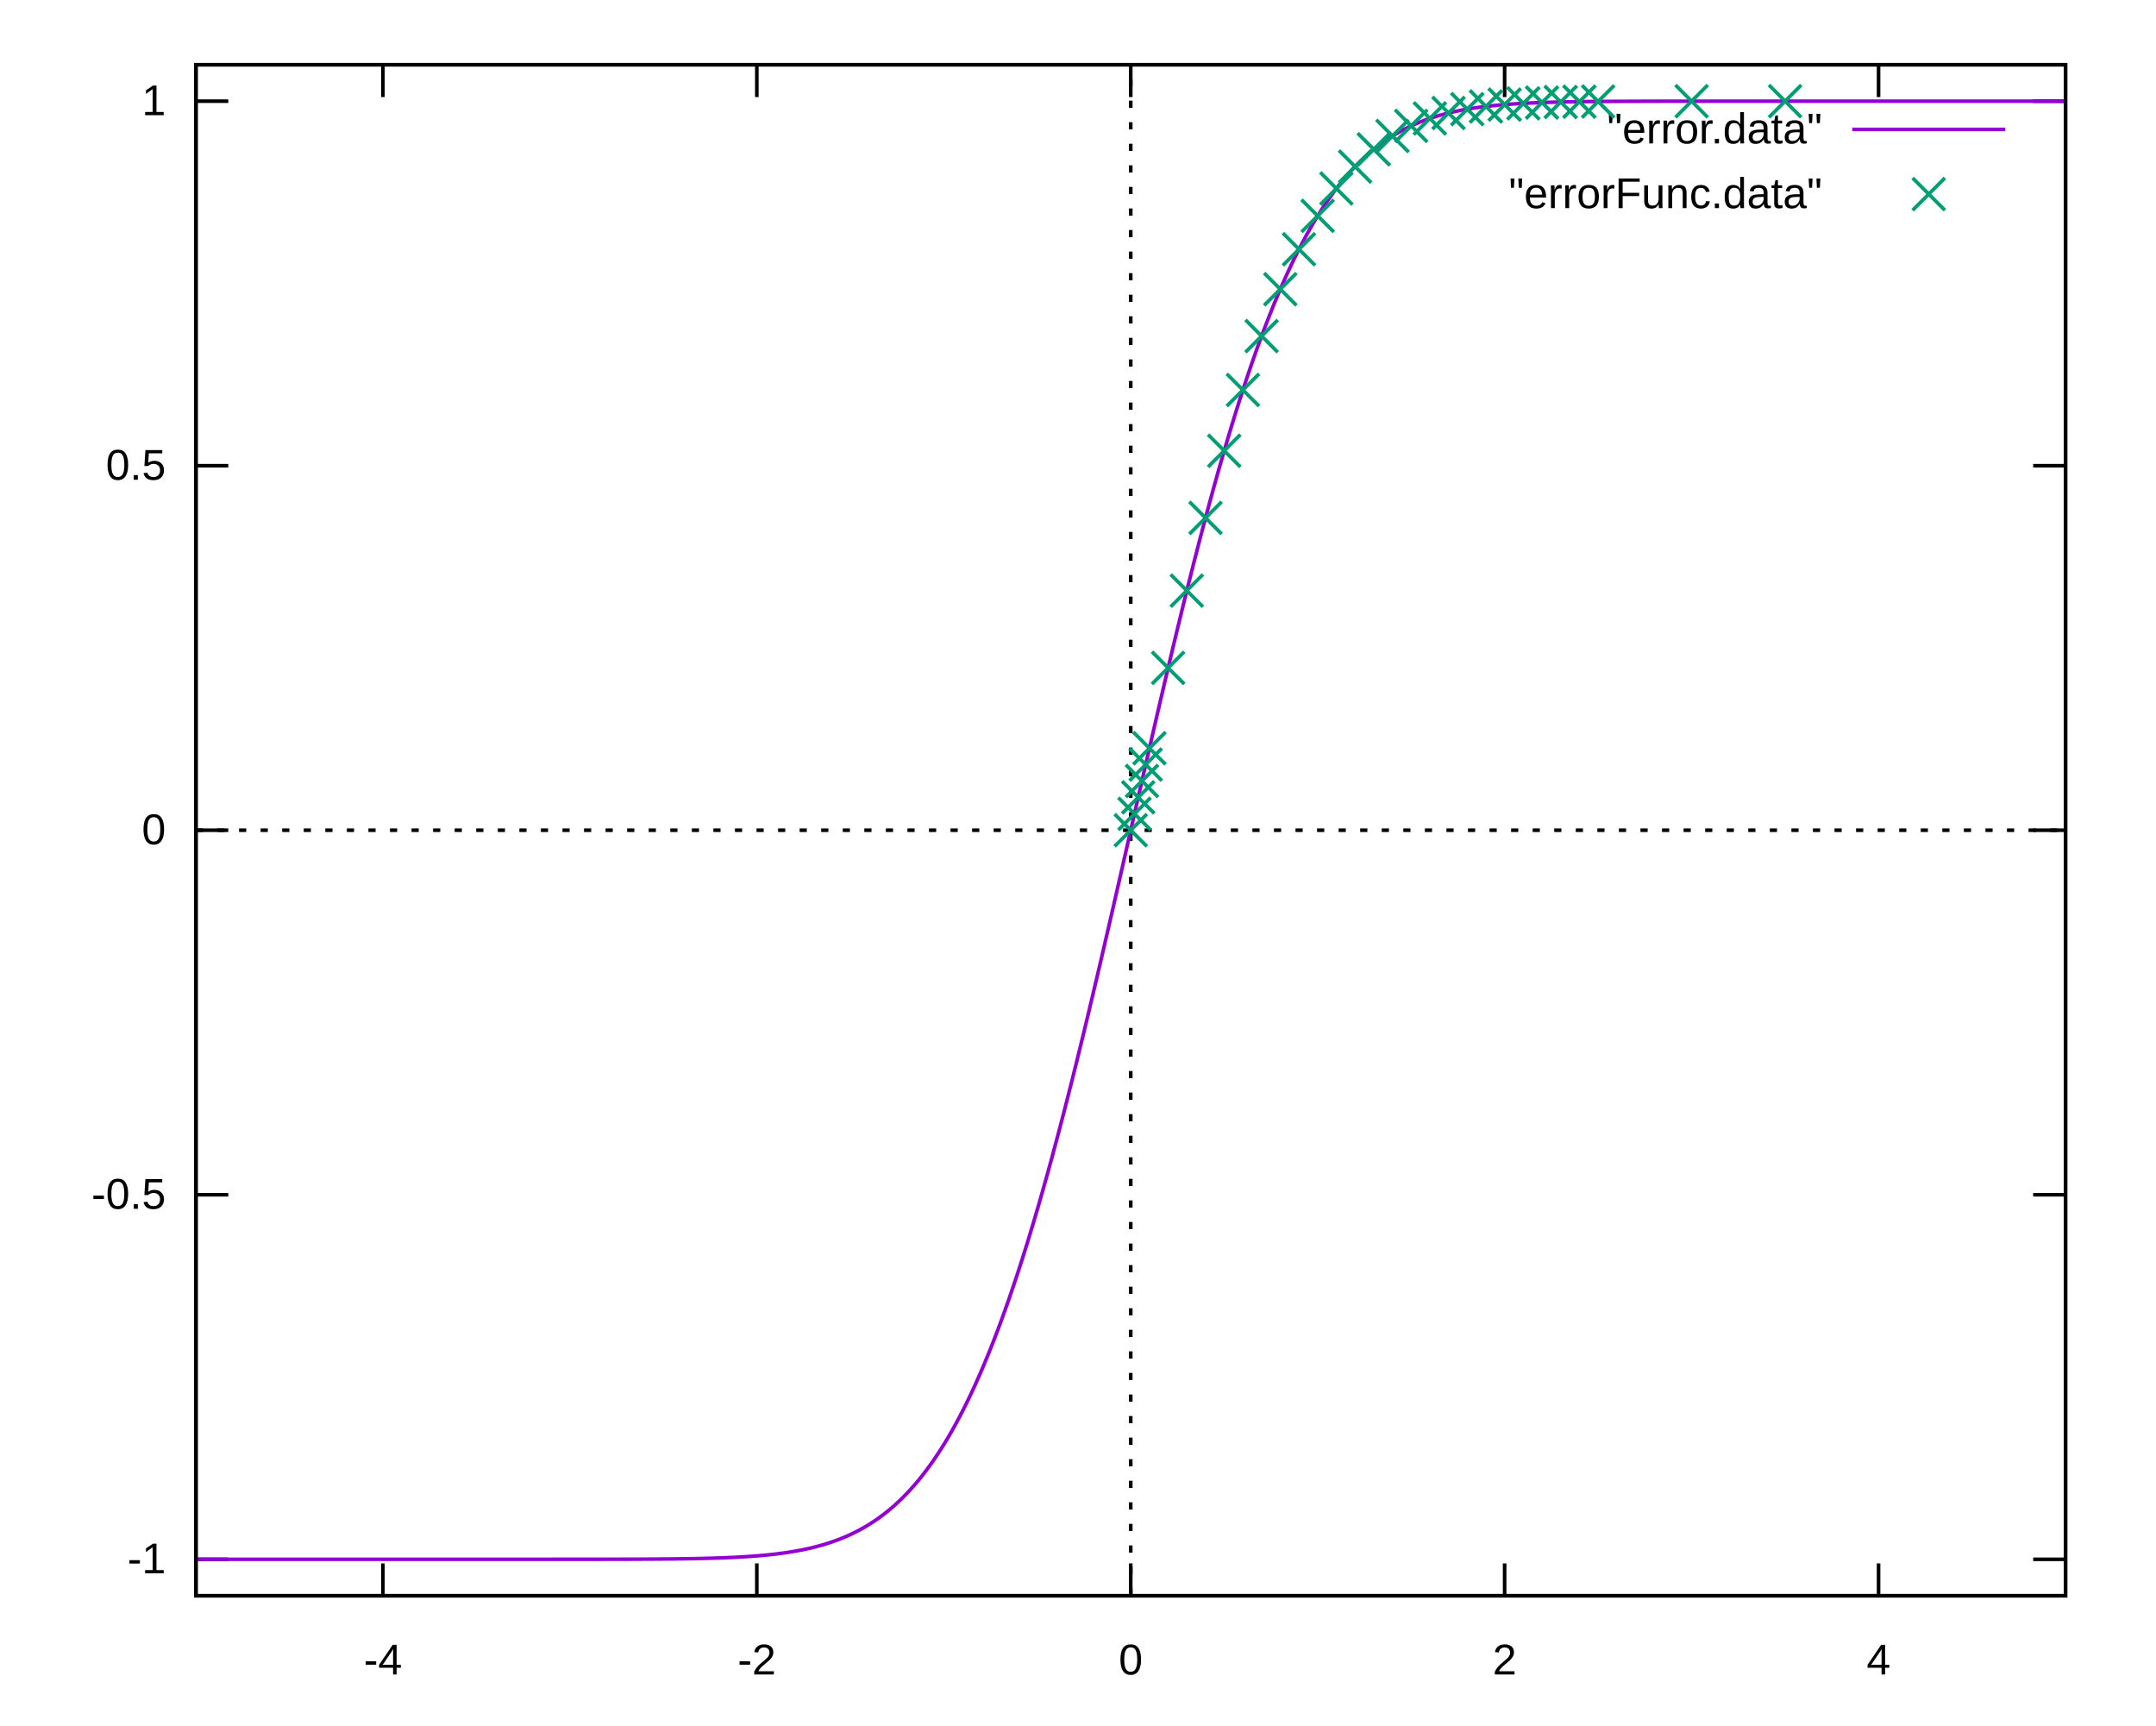
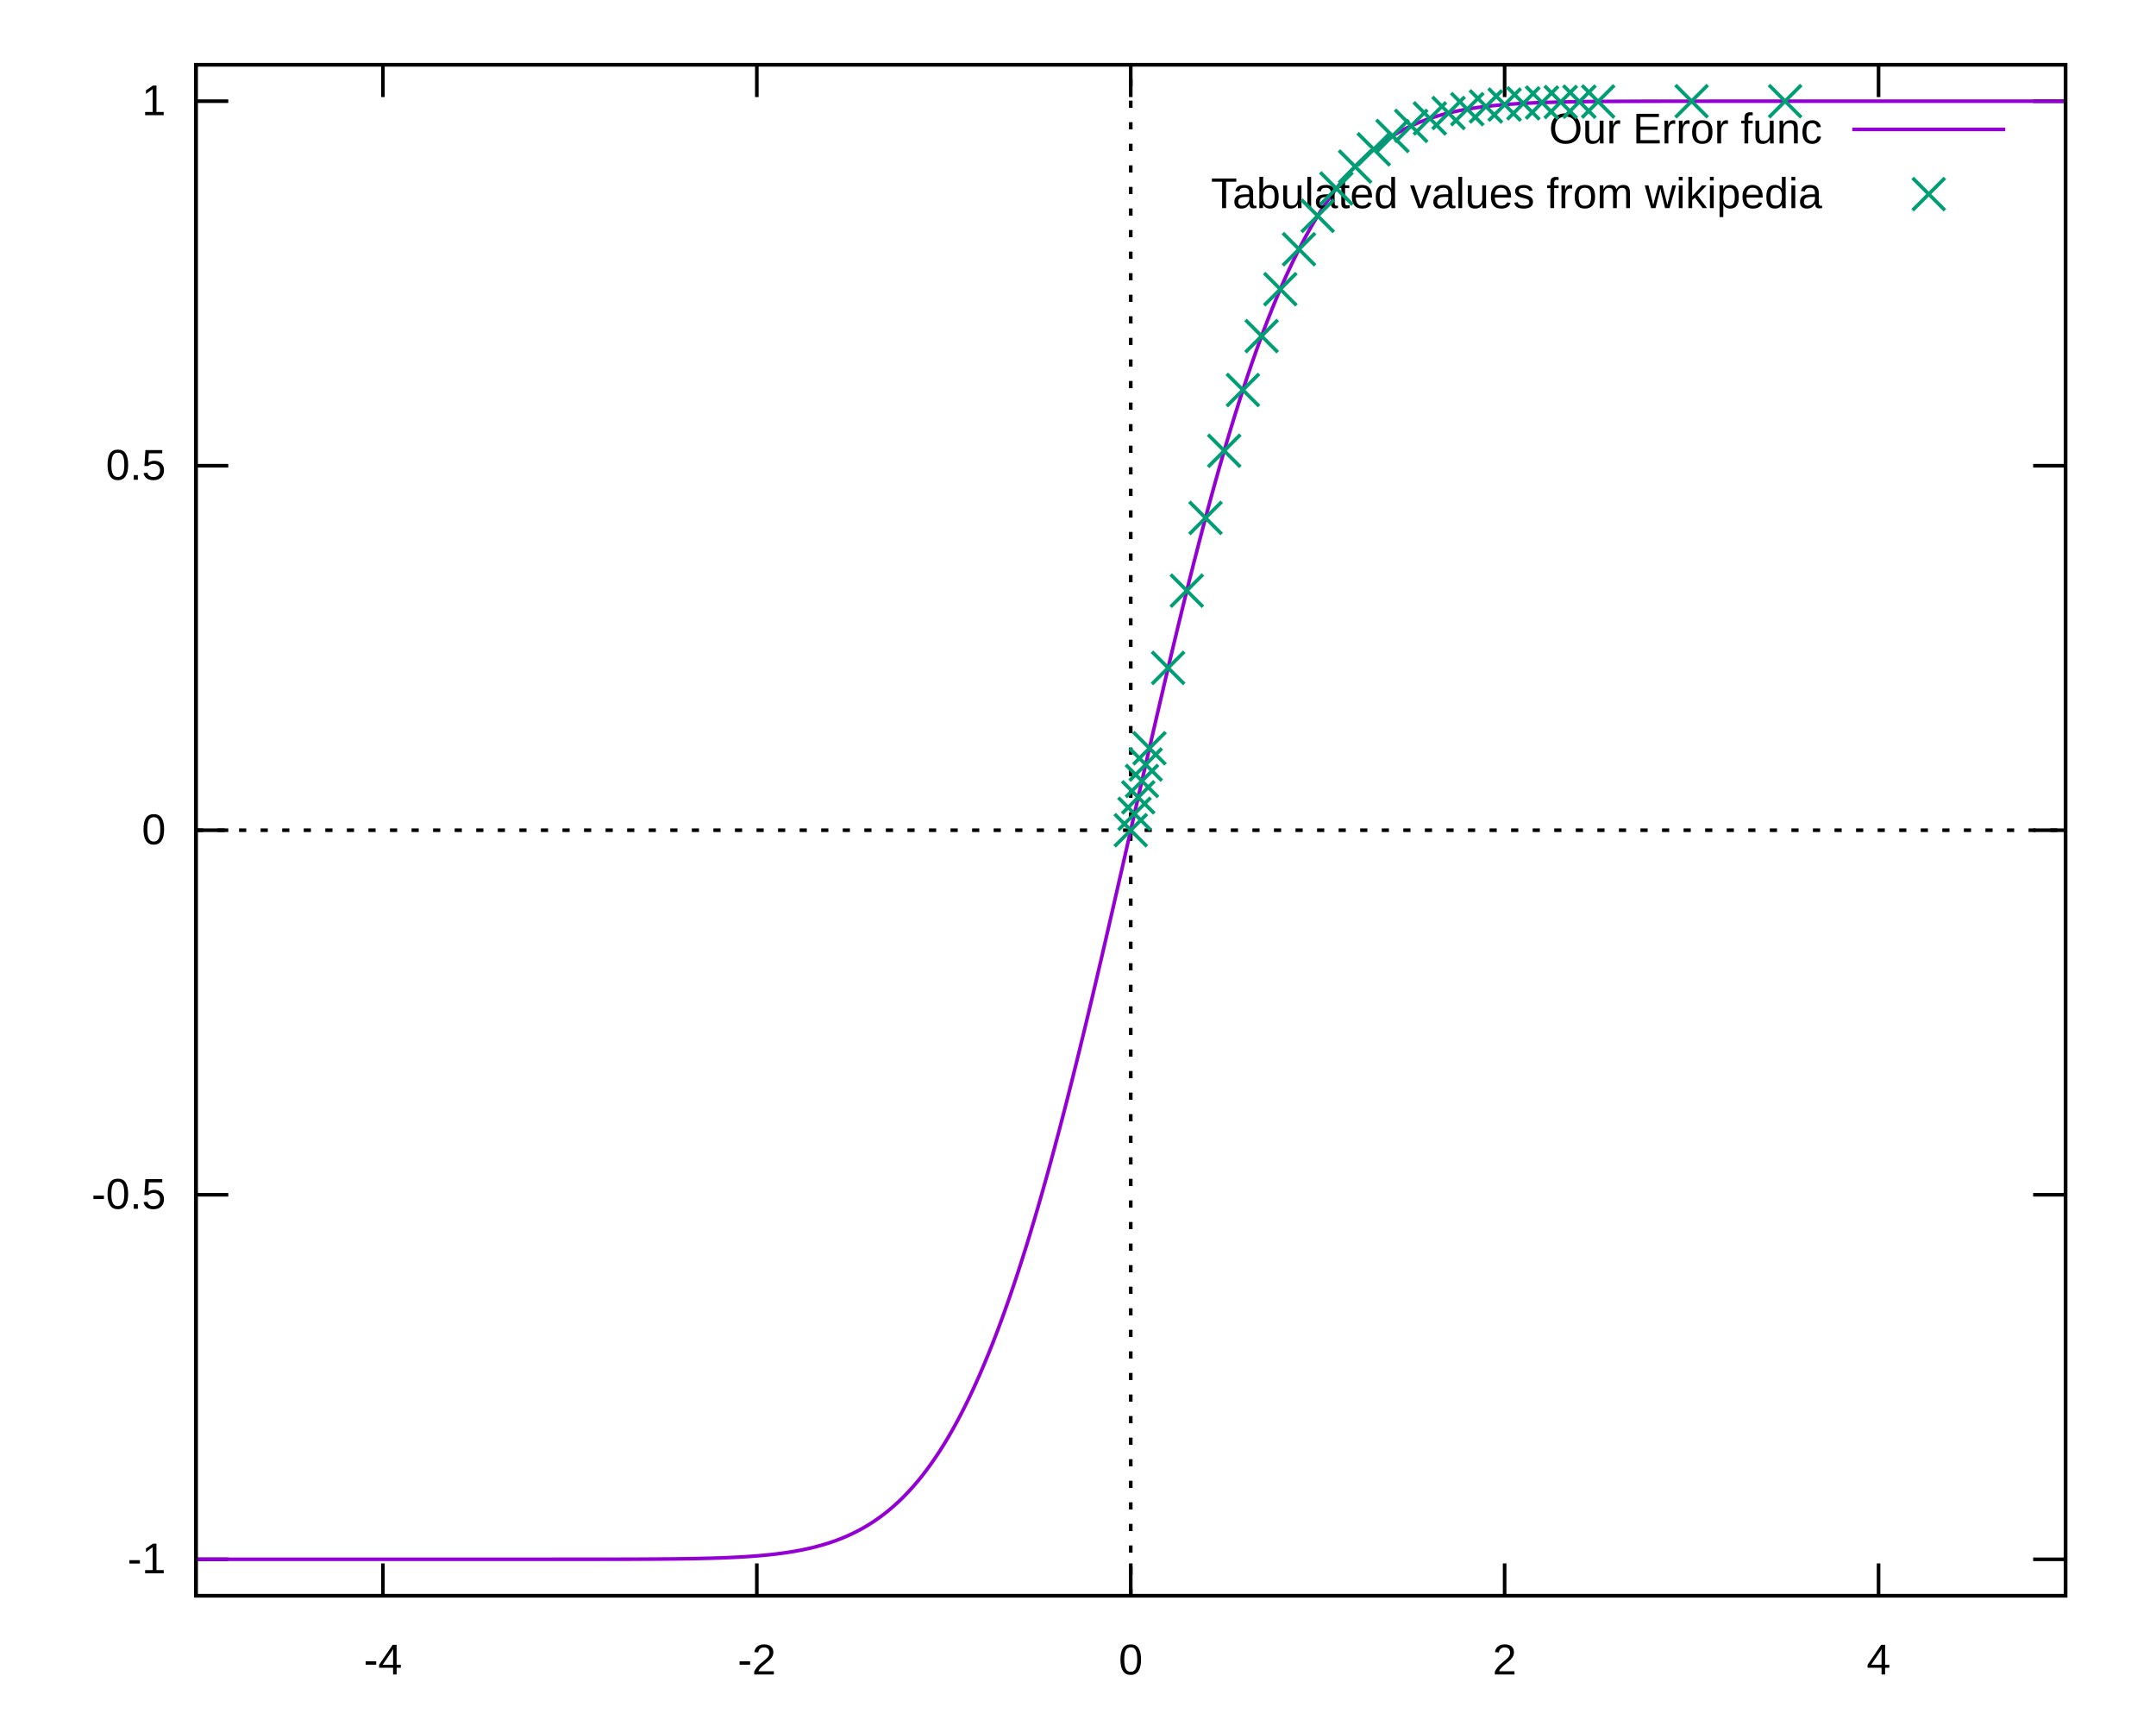
<svg xmlns="http://www.w3.org/2000/svg" xmlns:xlink="http://www.w3.org/1999/xlink" width="600" height="480" viewBox="0 0 600 480">
  <g id="gnuplot_canvas">
    <rect x="0" y="0" width="600" height="480" fill="none" />
    <defs>
      <circle id="gpDot" r="0.5" stroke-width="0.5" stroke="currentColor" />
      <path id="gpPt0" stroke-width="0.222" stroke="currentColor" d="M-1,0 h2 M0,-1 v2" />
      <path id="gpPt1" stroke-width="0.222" stroke="currentColor" d="M-1,-1 L1,1 M1,-1 L-1,1" />
      <path id="gpPt2" stroke-width="0.222" stroke="currentColor" d="M-1,0 L1,0 M0,-1 L0,1 M-1,-1 L1,1 M-1,1 L1,-1" />
      <rect id="gpPt3" stroke-width="0.222" stroke="currentColor" x="-1" y="-1" width="2" height="2" />
      <rect id="gpPt4" stroke-width="0.222" stroke="currentColor" fill="currentColor" x="-1" y="-1" width="2" height="2" />
      <circle id="gpPt5" stroke-width="0.222" stroke="currentColor" cx="0" cy="0" r="1" />
      <use xlink:href="#gpPt5" id="gpPt6" fill="currentColor" stroke="none" />
      <path id="gpPt7" stroke-width="0.222" stroke="currentColor" d="M0,-1.33 L-1.33,0.67 L1.33,0.67 z" />
      <use xlink:href="#gpPt7" id="gpPt8" fill="currentColor" stroke="none" />
      <use xlink:href="#gpPt7" id="gpPt9" stroke="currentColor" transform="rotate(180)" />
      <use xlink:href="#gpPt9" id="gpPt10" fill="currentColor" stroke="none" />
      <use xlink:href="#gpPt3" id="gpPt11" stroke="currentColor" transform="rotate(45)" />
      <use xlink:href="#gpPt11" id="gpPt12" fill="currentColor" stroke="none" />
      <path id="gpPt13" stroke-width="0.222" stroke="currentColor" d="M0,1.330 L1.265,0.411 L0.782,-1.067 L-0.782,-1.076 L-1.265,0.411 z" />
      <use xlink:href="#gpPt13" id="gpPt14" fill="currentColor" stroke="none" />
      <filter id="textbox" filterUnits="objectBoundingBox" x="0" y="0" height="1" width="1">
        <feFlood flood-color="white" flood-opacity="1" result="bgnd" />
        <feComposite in="SourceGraphic" in2="bgnd" operator="atop" />
      </filter>
      <filter id="greybox" filterUnits="objectBoundingBox" x="0" y="0" height="1" width="1">
        <feFlood flood-color="lightgrey" flood-opacity="1" result="grey" />
        <feComposite in="SourceGraphic" in2="grey" operator="atop" />
      </filter>
    </defs>
    <g fill="none" color="white" stroke="currentColor" stroke-width="1.00" stroke-linecap="butt" stroke-linejoin="miter">
</g>
    <g fill="none" color="black" stroke="currentColor" stroke-width="1.00" stroke-linecap="butt" stroke-linejoin="miter">
      <path stroke="black" d="M54.53,433.86 L63.53,433.86 M574.82,433.86 L565.82,433.86  " />
      <g transform="translate(46.14,437.76)" stroke="none" fill="black" font-family="Arial" font-size="12.00" text-anchor="end">
        <text>
          <tspan font-family="Arial">-1</tspan>
        </text>
      </g>
    </g>
    <g fill="none" color="black" stroke="currentColor" stroke-width="1.00" stroke-linecap="butt" stroke-linejoin="miter">
      <path stroke="black" d="M54.53,332.43 L63.53,332.43 M574.82,332.43 L565.82,332.43  " />
      <g transform="translate(46.14,336.33)" stroke="none" fill="black" font-family="Arial" font-size="12.00" text-anchor="end">
        <text>
          <tspan font-family="Arial">-0.5</tspan>
        </text>
      </g>
    </g>
    <g fill="none" color="black" stroke="currentColor" stroke-width="1.00" stroke-linecap="butt" stroke-linejoin="miter">
      <path stroke="black" d="M54.53,231.00 L63.53,231.00 M574.82,231.00 L565.82,231.00  " />
      <g transform="translate(46.14,234.90)" stroke="none" fill="black" font-family="Arial" font-size="12.00" text-anchor="end">
        <text>
          <tspan font-family="Arial"> 0</tspan>
        </text>
      </g>
    </g>
    <g fill="none" color="black" stroke="currentColor" stroke-width="1.00" stroke-linecap="butt" stroke-linejoin="miter">
      <path stroke="black" d="M54.53,129.58 L63.53,129.58 M574.82,129.58 L565.82,129.58  " />
      <g transform="translate(46.14,133.48)" stroke="none" fill="black" font-family="Arial" font-size="12.00" text-anchor="end">
        <text>
          <tspan font-family="Arial"> 0.5</tspan>
        </text>
      </g>
    </g>
    <g fill="none" color="black" stroke="currentColor" stroke-width="1.00" stroke-linecap="butt" stroke-linejoin="miter">
      <path stroke="black" d="M54.53,28.15 L63.53,28.15 M574.82,28.15 L565.82,28.15  " />
      <g transform="translate(46.14,32.05)" stroke="none" fill="black" font-family="Arial" font-size="12.00" text-anchor="end">
        <text>
          <tspan font-family="Arial"> 1</tspan>
        </text>
      </g>
    </g>
    <g fill="none" color="black" stroke="currentColor" stroke-width="1.00" stroke-linecap="butt" stroke-linejoin="miter">
      <path stroke="black" d="M106.56,444.00 L106.56,435.00 M106.56,18.01 L106.56,27.01  " />
      <g transform="translate(106.56,465.90)" stroke="none" fill="black" font-family="Arial" font-size="12.00" text-anchor="middle">
        <text>
          <tspan font-family="Arial">-4</tspan>
        </text>
      </g>
    </g>
    <g fill="none" color="black" stroke="currentColor" stroke-width="1.00" stroke-linecap="butt" stroke-linejoin="miter">
      <path stroke="black" d="M210.62,444.00 L210.62,435.00 M210.62,18.01 L210.62,27.01  " />
      <g transform="translate(210.62,465.90)" stroke="none" fill="black" font-family="Arial" font-size="12.00" text-anchor="middle">
        <text>
          <tspan font-family="Arial">-2</tspan>
        </text>
      </g>
    </g>
    <g fill="none" color="black" stroke="currentColor" stroke-width="1.00" stroke-linecap="butt" stroke-linejoin="miter">
      <path stroke="black" d="M314.68,444.00 L314.68,435.00 M314.68,18.01 L314.68,27.01  " />
      <g transform="translate(314.68,465.90)" stroke="none" fill="black" font-family="Arial" font-size="12.00" text-anchor="middle">
        <text>
          <tspan font-family="Arial"> 0</tspan>
        </text>
      </g>
    </g>
    <g fill="none" color="black" stroke="currentColor" stroke-width="1.00" stroke-linecap="butt" stroke-linejoin="miter">
      <path stroke="black" d="M418.73,444.00 L418.73,435.00 M418.73,18.01 L418.73,27.01  " />
      <g transform="translate(418.73,465.90)" stroke="none" fill="black" font-family="Arial" font-size="12.00" text-anchor="middle">
        <text>
          <tspan font-family="Arial"> 2</tspan>
        </text>
      </g>
    </g>
    <g fill="none" color="black" stroke="currentColor" stroke-width="1.00" stroke-linecap="butt" stroke-linejoin="miter">
      <path stroke="black" d="M522.79,444.00 L522.79,435.00 M522.79,18.01 L522.79,27.01  " />
      <g transform="translate(522.79,465.90)" stroke="none" fill="black" font-family="Arial" font-size="12.00" text-anchor="middle">
        <text>
          <tspan font-family="Arial"> 4</tspan>
        </text>
      </g>
    </g>
    <g fill="none" color="black" stroke="currentColor" stroke-width="1.00" stroke-linecap="butt" stroke-linejoin="miter">
</g>
    <g fill="none" color="gray" stroke="currentColor" stroke-width="1.00" stroke-linecap="butt" stroke-linejoin="miter">
      <path stroke="black" stroke-dasharray="2,4" d="M54.53,231.00 L574.82,231.00  " />
    </g>
    <g fill="none" color="gray" stroke="currentColor" stroke-width="1.00" stroke-linecap="butt" stroke-linejoin="miter">
      <path stroke="black" stroke-dasharray="2,4" d="M314.68,444.00 L314.68,18.01  " />
    </g>
    <g fill="none" color="black" stroke="currentColor" stroke-width="1.00" stroke-linecap="butt" stroke-linejoin="miter">
      <path stroke="black" d="M54.53,18.01 L54.53,444.00 L574.82,444.00 L574.82,18.01 L54.53,18.01 Z  " />
    </g>
    <g fill="none" color="black" stroke="currentColor" stroke-width="1.00" stroke-linecap="butt" stroke-linejoin="miter">
</g>
    <g id="gnuplot_plot_1">
      <g fill="none" color="black" stroke="currentColor" stroke-width="1.00" stroke-linecap="butt" stroke-linejoin="miter">
        <g transform="translate(507.09,39.91)" stroke="none" fill="black" font-family="Arial" font-size="12.00" text-anchor="end">
-           <text>"error.data"</text>
+           <text>
+             <tspan font-family="Arial">Our Error func</tspan>
+           </text>
        </g>
      </g>
      <g fill="none" color="black" stroke="currentColor" stroke-width="1.00" stroke-linecap="butt" stroke-linejoin="miter">
        <path stroke="rgb(148,   0, 211)" d="M515.48,36.01 L558.04,36.01 M54.94,433.86 L55.34,433.86 L55.75,433.86 L56.16,433.86 L56.56,433.86 L56.97,433.86   L57.38,433.86 L57.78,433.86 L58.19,433.86 L58.59,433.86 L59.00,433.86 L59.41,433.86 L59.81,433.86 L60.22,433.86   L60.63,433.86 L61.03,433.86 L61.44,433.86 L61.85,433.86 L62.25,433.86 L62.66,433.86 L63.07,433.86 L63.47,433.86   L63.88,433.86 L64.29,433.86 L64.69,433.86 L65.10,433.86 L65.50,433.86 L65.91,433.86 L66.32,433.86 L66.72,433.86   L67.13,433.86 L67.54,433.86 L67.94,433.86 L68.35,433.86 L68.76,433.86 L69.16,433.86 L69.57,433.86 L69.98,433.86   L70.38,433.86 L70.79,433.86 L71.20,433.86 L71.60,433.86 L72.01,433.86 L72.41,433.86 L72.82,433.86 L73.23,433.86   L73.63,433.86 L74.04,433.86 L74.45,433.86 L74.85,433.86 L75.26,433.86 L75.67,433.86 L76.07,433.86 L76.48,433.86   L76.89,433.86 L77.29,433.86 L77.70,433.86 L78.11,433.86 L78.51,433.86 L78.92,433.86 L79.33,433.86 L79.73,433.86   L80.14,433.86 L80.54,433.86 L80.95,433.86 L81.36,433.86 L81.76,433.86 L82.17,433.86 L82.58,433.86 L82.98,433.86   L83.39,433.86 L83.80,433.86 L84.20,433.86 L84.61,433.86 L85.02,433.86 L85.42,433.86 L85.83,433.86 L86.24,433.86   L86.64,433.86 L87.05,433.86 L87.45,433.86 L87.86,433.86 L88.27,433.86 L88.67,433.86 L89.08,433.86 L89.49,433.86   L89.89,433.86 L90.30,433.86 L90.71,433.86 L91.11,433.86 L91.52,433.86 L91.93,433.86 L92.33,433.86 L92.74,433.86   L93.15,433.86 L93.55,433.86 L93.96,433.86 L94.36,433.86 L94.77,433.86 L95.18,433.86 L95.58,433.86 L95.99,433.86   L96.40,433.86 L96.80,433.86 L97.21,433.86 L97.62,433.86 L98.02,433.86 L98.43,433.86 L98.84,433.86 L99.24,433.86   L99.65,433.86 L100.06,433.86 L100.46,433.86 L100.87,433.86 L101.27,433.86 L101.68,433.86 L102.09,433.86 L102.49,433.86   L102.90,433.86 L103.31,433.86 L103.71,433.86 L104.12,433.86 L104.53,433.86 L104.93,433.86 L105.34,433.86 L105.75,433.86   L106.15,433.86 L106.56,433.86 L106.97,433.86 L107.37,433.86 L107.78,433.86 L108.18,433.86 L108.59,433.86 L109.00,433.86   L109.40,433.86 L109.81,433.86 L110.22,433.86 L110.62,433.86 L111.03,433.86 L111.44,433.86 L111.84,433.86 L112.25,433.86   L112.66,433.86 L113.06,433.86 L113.47,433.86 L113.88,433.86 L114.28,433.86 L114.69,433.86 L115.10,433.86 L115.50,433.86   L115.91,433.86 L116.31,433.86 L116.72,433.86 L117.13,433.86 L117.53,433.86 L117.94,433.86 L118.35,433.86 L118.75,433.86   L119.16,433.86 L119.57,433.86 L119.97,433.86 L120.38,433.86 L120.79,433.86 L121.19,433.86 L121.60,433.86 L122.01,433.86   L122.41,433.86 L122.82,433.86 L123.22,433.86 L123.63,433.86 L124.04,433.86 L124.44,433.86 L124.85,433.86 L125.26,433.86   L125.66,433.86 L126.07,433.86 L126.48,433.86 L126.88,433.86 L127.29,433.86 L127.70,433.86 L128.10,433.86 L128.51,433.86   L128.92,433.86 L129.32,433.86 L129.73,433.86 L130.13,433.86 L130.54,433.86 L130.95,433.86 L131.35,433.86 L131.76,433.86   L132.17,433.86 L132.57,433.86 L132.98,433.86 L133.39,433.86 L133.79,433.86 L134.20,433.86 L134.61,433.86 L135.01,433.86   L135.42,433.86 L135.83,433.86 L136.23,433.86 L136.64,433.86 L137.04,433.86 L137.45,433.86 L137.86,433.86 L138.26,433.86   L138.67,433.86 L139.08,433.86 L139.48,433.86 L139.89,433.86 L140.30,433.86 L140.70,433.86 L141.11,433.86 L141.52,433.86   L141.92,433.86 L142.33,433.86 L142.74,433.86 L143.14,433.86 L143.55,433.86 L143.95,433.86 L144.36,433.86 L144.77,433.86   L145.17,433.86 L145.58,433.86 L145.99,433.86 L146.39,433.86 L146.80,433.86 L147.21,433.86 L147.61,433.86 L148.02,433.86   L148.43,433.86 L148.83,433.86 L149.24,433.86 L149.65,433.86 L150.05,433.86 L150.46,433.86 L150.86,433.86 L151.27,433.86   L151.68,433.86 L152.08,433.86 L152.49,433.86 L152.90,433.86 L153.30,433.86 L153.71,433.85 L154.12,433.85 L154.52,433.85   L154.93,433.85 L155.34,433.85 L155.74,433.85 L156.15,433.85 L156.56,433.85 L156.96,433.85 L157.37,433.85 L157.78,433.85   L158.18,433.85 L158.59,433.85 L158.99,433.85 L159.40,433.85 L159.81,433.85 L160.21,433.85 L160.62,433.85 L161.03,433.85   L161.43,433.85 L161.84,433.85 L162.25,433.85 L162.65,433.85 L163.06,433.85 L163.47,433.85 L163.87,433.85 L164.28,433.85   L164.69,433.85 L165.09,433.85 L165.50,433.85 L165.90,433.85 L166.31,433.85 L166.72,433.85 L167.12,433.85 L167.53,433.84   L167.94,433.84 L168.34,433.84 L168.75,433.84 L169.16,433.84 L169.56,433.84 L169.97,433.84 L170.38,433.84 L170.78,433.84   L171.19,433.84 L171.60,433.84 L172.00,433.84 L172.41,433.84 L172.81,433.83 L173.22,433.83 L173.63,433.83 L174.03,433.83   L174.44,433.83 L174.85,433.83 L175.25,433.83 L175.66,433.83 L176.07,433.82 L176.47,433.82 L176.88,433.82 L177.29,433.82   L177.69,433.82 L178.10,433.82 L178.51,433.81 L178.91,433.81 L179.32,433.81 L179.72,433.81 L180.13,433.81 L180.54,433.80   L180.94,433.80 L181.35,433.80 L181.76,433.80 L182.16,433.79 L182.57,433.79 L182.98,433.79 L183.38,433.78 L183.79,433.78   L184.20,433.78 L184.60,433.77 L185.01,433.77 L185.42,433.77 L185.82,433.76 L186.23,433.76 L186.63,433.76 L187.04,433.75   L187.45,433.75 L187.85,433.74 L188.26,433.74 L188.67,433.73 L189.07,433.73 L189.48,433.72 L189.89,433.72 L190.29,433.71   L190.70,433.70 L191.11,433.70 L191.51,433.69 L191.92,433.69 L192.33,433.68 L192.73,433.67 L193.14,433.66 L193.54,433.66   L193.95,433.65 L194.36,433.64 L194.76,433.63 L195.17,433.62 L195.58,433.61 L195.98,433.60 L196.39,433.59 L196.80,433.58   L197.20,433.57 L197.61,433.56 L198.02,433.55 L198.42,433.54 L198.83,433.52 L199.24,433.51 L199.64,433.50 L200.05,433.49   L200.46,433.47 L200.86,433.46 L201.27,433.44 L201.67,433.43 L202.08,433.41 L202.49,433.39 L202.89,433.37 L203.30,433.36   L203.71,433.34 L204.11,433.32 L204.52,433.30 L204.93,433.28 L205.33,433.26 L205.74,433.24 L206.15,433.21 L206.55,433.19   L206.96,433.17 L207.37,433.14 L207.77,433.11 L208.18,433.09 L208.58,433.06 L208.99,433.03 L209.40,433.00 L209.80,432.97   L210.21,432.94 L210.62,432.91 L211.02,432.88 L211.43,432.84 L211.84,432.81 L212.24,432.77 L212.65,432.73 L213.06,432.69   L213.46,432.65 L213.87,432.61 L214.28,432.57 L214.68,432.52 L215.09,432.48 L215.49,432.43 L215.90,432.39 L216.31,432.34   L216.71,432.28 L217.12,432.23 L217.53,432.18 L217.93,432.12 L218.34,432.07 L218.75,432.01 L219.15,431.95 L219.56,431.88   L219.97,431.82 L220.37,431.75 L220.78,431.69 L221.19,431.62 L221.59,431.54 L222.00,431.47 L222.40,431.39 L222.81,431.32   L223.22,431.24 L223.62,431.15 L224.03,431.07 L224.44,430.98 L224.84,430.89 L225.25,430.80 L225.66,430.71 L226.06,430.61   L226.47,430.51 L226.88,430.41 L227.28,430.30 L227.69,430.19 L228.10,430.08 L228.50,429.97 L228.91,429.85 L229.31,429.73   L229.72,429.61 L230.13,429.48 L230.53,429.36 L230.94,429.22 L231.35,429.09 L231.75,428.95 L232.16,428.81 L232.57,428.66   L232.97,428.51 L233.38,428.35 L233.79,428.20 L234.19,428.04 L234.60,427.87 L235.01,427.70 L235.41,427.53 L235.82,427.35   L236.23,427.17 L236.63,426.98 L237.04,426.79 L237.44,426.60 L237.85,426.40 L238.26,426.19 L238.66,425.98 L239.07,425.77   L239.48,425.55 L239.88,425.33 L240.29,425.10 L240.70,424.86 L241.10,424.62 L241.51,424.38 L241.92,424.13 L242.32,423.87   L242.73,423.61 L243.14,423.34 L243.54,423.07 L243.95,422.79 L244.35,422.51 L244.76,422.22 L245.17,421.92 L245.57,421.62   L245.98,421.31 L246.39,420.99 L246.79,420.67 L247.20,420.34 L247.61,420.00 L248.01,419.66 L248.42,419.31 L248.83,418.95   L249.23,418.59 L249.64,418.22 L250.05,417.84 L250.45,417.45 L250.86,417.06 L251.26,416.66 L251.67,416.25 L252.08,415.83   L252.48,415.41 L252.89,414.98 L253.30,414.54 L253.70,414.09 L254.11,413.63 L254.52,413.16 L254.92,412.69 L255.33,412.21   L255.74,411.72 L256.14,411.22 L256.55,410.71 L256.96,410.19 L257.36,409.66 L257.77,409.13 L258.17,408.58 L258.58,408.03   L258.99,407.46 L259.39,406.89 L259.80,406.31 L260.21,405.71 L260.61,405.11 L261.02,404.50 L261.43,403.88 L261.83,403.24   L262.24,402.60 L262.65,401.95 L263.05,401.29 L263.46,400.61 L263.87,399.93 L264.27,399.23 L264.68,398.53 L265.08,397.81   L265.49,397.09 L265.90,396.35 L266.30,395.60 L266.71,394.84 L267.12,394.07 L267.52,393.29 L267.93,392.50 L268.34,391.70   L268.74,390.88 L269.15,390.06 L269.56,389.22 L269.96,388.37 L270.37,387.51 L270.78,386.64 L271.18,385.76 L271.59,384.86   L271.99,383.95 L272.40,383.04 L272.81,382.11 L273.21,381.16 L273.62,380.21 L274.03,379.24 L274.43,378.27 L274.84,377.28   L275.25,376.28 L275.65,375.26 L276.06,374.24 L276.47,373.20 L276.87,372.15 L277.28,371.09 L277.69,370.02 L278.09,368.94   L278.50,367.84 L278.91,366.73 L279.31,365.61 L279.72,364.48 L280.12,363.33 L280.53,362.18 L280.94,361.01 L281.34,359.83   L281.75,358.63 L282.16,357.43 L282.56,356.22 L282.97,354.99 L283.38,353.75 L283.78,352.50 L284.19,351.23 L284.60,349.96   L285.00,348.67 L285.41,347.38 L285.82,346.07 L286.22,344.75 L286.63,343.42 L287.03,342.07 L287.44,340.72 L287.85,339.35   L288.25,337.98 L288.66,336.59 L289.07,335.19 L289.47,333.78 L289.88,332.36 L290.29,330.93 L290.69,329.49 L291.10,328.04   L291.51,326.58 L291.91,325.11 L292.32,323.63 L292.73,322.13 L293.13,320.63 L293.54,319.12 L293.94,317.60 L294.35,316.07   L294.76,314.53 L295.16,312.98 L295.57,311.42 L295.98,309.86 L296.38,308.28 L296.79,306.70 L297.20,305.10 L297.60,303.50   L298.01,301.89 L298.42,300.27 L298.82,298.65 L299.23,297.01 L299.64,295.37 L300.04,293.72 L300.45,292.07 L300.85,290.40   L301.26,288.74 L301.67,287.06 L302.07,285.38 L302.48,283.69 L302.89,281.99 L303.29,280.29 L303.70,278.58 L304.11,276.87   L304.51,275.15 L304.92,273.42 L305.33,271.70 L305.73,269.96 L306.14,268.22 L306.55,266.48 L306.95,264.73 L307.36,262.98   L307.76,261.23 L308.17,259.47 L308.58,257.71 L308.98,255.94 L309.39,254.17 L309.80,252.40 L310.20,250.63 L310.61,248.85   L311.02,247.07 L311.42,245.29 L311.83,243.51 L312.24,241.73 L312.64,239.94 L313.05,238.16 L313.46,236.37 L313.86,234.58   L314.27,232.79 L314.68,231.00 L315.08,229.22 L315.49,227.43 L315.89,225.64 L316.30,223.85 L316.71,222.07 L317.11,220.28   L317.52,218.50 L317.93,216.72 L318.33,214.94 L318.74,213.16 L319.15,211.38 L319.55,209.61 L319.96,207.84 L320.37,206.07   L320.77,204.30 L321.18,202.54 L321.59,200.78 L321.99,199.03 L322.40,197.28 L322.80,195.53 L323.21,193.79 L323.62,192.05   L324.02,190.31 L324.43,188.59 L324.84,186.86 L325.24,185.14 L325.65,183.43 L326.06,181.72 L326.46,180.02 L326.87,178.32   L327.28,176.63 L327.68,174.95 L328.09,173.27 L328.50,171.61 L328.90,169.94 L329.31,168.29 L329.71,166.64 L330.12,165.00   L330.53,163.36 L330.93,161.74 L331.34,160.12 L331.75,158.51 L332.15,156.91 L332.56,155.31 L332.97,153.73 L333.37,152.15   L333.78,150.59 L334.19,149.03 L334.59,147.48 L335.00,145.94 L335.41,144.41 L335.81,142.89 L336.22,141.38 L336.62,139.88   L337.03,138.38 L337.44,136.90 L337.84,135.43 L338.25,133.97 L338.66,132.52 L339.06,131.08 L339.47,129.65 L339.88,128.23   L340.28,126.82 L340.69,125.42 L341.10,124.03 L341.50,122.66 L341.91,121.29 L342.32,119.94 L342.72,118.59 L343.13,117.26   L343.53,115.94 L343.94,114.63 L344.35,113.34 L344.75,112.05 L345.16,110.78 L345.57,109.51 L345.97,108.26 L346.38,107.02   L346.79,105.79 L347.19,104.58 L347.60,103.38 L348.01,102.18 L348.41,101.00 L348.82,99.83 L349.23,98.68 L349.63,97.53   L350.04,96.40 L350.44,95.28 L350.85,94.17 L351.26,93.07 L351.66,91.99 L352.07,90.92 L352.48,89.86 L352.88,88.81   L353.29,87.77 L353.70,86.75 L354.10,85.73 L354.51,84.73 L354.92,83.74 L355.32,82.77 L355.73,81.80 L356.14,80.85   L356.54,79.90 L356.95,78.97 L357.36,78.06 L357.76,77.15 L358.17,76.25 L358.57,75.37 L358.98,74.50 L359.39,73.64   L359.79,72.79 L360.20,71.95 L360.61,71.13 L361.01,70.31 L361.42,69.51 L361.83,68.72 L362.23,67.94 L362.64,67.17   L363.05,66.41 L363.45,65.66 L363.86,64.92 L364.27,64.20 L364.67,63.48 L365.08,62.78 L365.48,62.08 L365.89,61.40   L366.30,60.72 L366.70,60.06 L367.11,59.41 L367.52,58.77 L367.92,58.13 L368.33,57.51 L368.74,56.90 L369.14,56.30   L369.55,55.70 L369.96,55.12 L370.36,54.55 L370.77,53.98 L371.18,53.43 L371.58,52.88 L371.99,52.35 L372.39,51.82   L372.80,51.30 L373.21,50.79 L373.61,50.29 L374.02,49.80 L374.43,49.32 L374.83,48.85 L375.24,48.38 L375.65,47.92   L376.05,47.47 L376.46,47.03 L376.87,46.60 L377.27,46.18 L377.68,45.76 L378.09,45.35 L378.49,44.95 L378.90,44.56   L379.30,44.17 L379.71,43.79 L380.12,43.42 L380.52,43.06 L380.93,42.70 L381.34,42.35 L381.74,42.01 L382.15,41.67   L382.56,41.34 L382.96,41.02 L383.37,40.70 L383.78,40.39 L384.18,40.09 L384.59,39.79 L385.00,39.50 L385.40,39.22   L385.81,38.94 L386.21,38.67 L386.62,38.40 L387.03,38.14 L387.43,37.88 L387.84,37.63 L388.25,37.39 L388.65,37.15   L389.06,36.91 L389.47,36.68 L389.87,36.46 L390.28,36.24 L390.69,36.03 L391.09,35.82 L391.50,35.61 L391.91,35.41   L392.31,35.22 L392.72,35.03 L393.12,34.84 L393.53,34.66 L393.94,34.48 L394.34,34.31 L394.75,34.14 L395.16,33.97   L395.56,33.81 L395.97,33.66 L396.38,33.50 L396.78,33.35 L397.19,33.20 L397.60,33.06 L398.00,32.92 L398.41,32.79   L398.82,32.65 L399.22,32.53 L399.63,32.40 L400.04,32.28 L400.44,32.16 L400.85,32.04 L401.25,31.93 L401.66,31.82   L402.07,31.71 L402.47,31.60 L402.88,31.50 L403.29,31.40 L403.69,31.30 L404.10,31.21 L404.51,31.12 L404.91,31.03   L405.32,30.94 L405.73,30.86 L406.13,30.77 L406.54,30.69 L406.95,30.62 L407.35,30.54 L407.76,30.47 L408.16,30.39   L408.57,30.32 L408.98,30.26 L409.38,30.19 L409.79,30.13 L410.20,30.06 L410.60,30.00 L411.01,29.94 L411.42,29.89   L411.82,29.83 L412.23,29.78 L412.64,29.73 L413.04,29.67 L413.45,29.62 L413.86,29.58 L414.26,29.53 L414.67,29.49   L415.07,29.44 L415.48,29.40 L415.89,29.36 L416.29,29.32 L416.70,29.28 L417.11,29.24 L417.51,29.20 L417.92,29.17   L418.33,29.13 L418.73,29.10 L419.14,29.07 L419.55,29.04 L419.95,29.01 L420.36,28.98 L420.77,28.95 L421.17,28.92   L421.58,28.90 L421.98,28.87 L422.39,28.84 L422.80,28.82 L423.20,28.80 L423.61,28.77 L424.02,28.75 L424.42,28.73   L424.83,28.71 L425.24,28.69 L425.64,28.67 L426.05,28.65 L426.46,28.64 L426.86,28.62 L427.27,28.60 L427.68,28.58   L428.08,28.57 L428.49,28.55 L428.89,28.54 L429.30,28.52 L429.71,28.51 L430.11,28.50 L430.52,28.49 L430.93,28.47   L431.33,28.46 L431.74,28.45 L432.15,28.44 L432.55,28.43 L432.96,28.42 L433.37,28.41 L433.77,28.40 L434.18,28.39   L434.59,28.38 L434.99,28.37 L435.40,28.36 L435.81,28.35 L436.21,28.35 L436.62,28.34 L437.02,28.33 L437.43,28.32   L437.84,28.32 L438.24,28.31 L438.65,28.31 L439.06,28.30 L439.46,28.29 L439.87,28.29 L440.28,28.28 L440.68,28.28   L441.09,28.27 L441.50,28.27 L441.90,28.26 L442.31,28.26 L442.72,28.25 L443.12,28.25 L443.53,28.25 L443.93,28.24   L444.34,28.24 L444.75,28.24 L445.15,28.23 L445.56,28.23 L445.97,28.23 L446.37,28.22 L446.78,28.22 L447.19,28.22   L447.59,28.21 L448.00,28.21 L448.41,28.21 L448.81,28.21 L449.22,28.20 L449.63,28.20 L450.03,28.20 L450.44,28.20   L450.84,28.20 L451.25,28.19 L451.66,28.19 L452.06,28.19 L452.47,28.19 L452.88,28.19 L453.28,28.19 L453.69,28.18   L454.10,28.18 L454.50,28.18 L454.91,28.18 L455.32,28.18 L455.72,28.18 L456.13,28.18 L456.54,28.18 L456.94,28.17   L457.35,28.17 L457.75,28.17 L458.16,28.17 L458.57,28.17 L458.97,28.17 L459.38,28.17 L459.79,28.17 L460.19,28.17   L460.60,28.17 L461.01,28.17 L461.41,28.17 L461.82,28.17 L462.23,28.16 L462.63,28.16 L463.04,28.16 L463.45,28.16   L463.85,28.16 L464.26,28.16 L464.66,28.16 L465.07,28.16 L465.48,28.16 L465.88,28.16 L466.29,28.16 L466.70,28.16   L467.10,28.16 L467.51,28.16 L467.92,28.16 L468.32,28.16 L468.73,28.16 L469.14,28.16 L469.54,28.16 L469.95,28.16   L470.36,28.16 L470.76,28.16 L471.17,28.16 L471.57,28.16 L471.98,28.16 L472.39,28.16 L472.79,28.16 L473.20,28.16   L473.61,28.16 L474.01,28.16 L474.42,28.16 L474.83,28.16 L475.23,28.16 L475.64,28.16 L476.05,28.15 L476.45,28.15   L476.86,28.15 L477.27,28.15 L477.67,28.15 L478.08,28.15 L478.49,28.15 L478.89,28.15 L479.30,28.15 L479.70,28.15   L480.11,28.15 L480.52,28.15 L480.92,28.15 L481.33,28.15 L481.74,28.15 L482.14,28.15 L482.55,28.15 L482.96,28.15   L483.36,28.15 L483.77,28.15 L484.18,28.15 L484.58,28.15 L484.99,28.15 L485.40,28.15 L485.80,28.15 L486.21,28.15   L486.61,28.15 L487.02,28.15 L487.43,28.15 L487.83,28.15 L488.24,28.15 L488.65,28.15 L489.05,28.15 L489.46,28.15   L489.87,28.15 L490.27,28.15 L490.68,28.15 L491.09,28.15 L491.49,28.15 L491.90,28.15 L492.31,28.15 L492.71,28.15   L493.12,28.15 L493.52,28.15 L493.93,28.15 L494.34,28.15 L494.74,28.15 L495.15,28.15 L495.56,28.15 L495.96,28.15   L496.37,28.15 L496.78,28.15 L497.18,28.15 L497.59,28.15 L498.00,28.15 L498.40,28.15 L498.81,28.15 L499.22,28.15   L499.62,28.15 L500.03,28.15 L500.43,28.15 L500.84,28.15 L501.25,28.15 L501.65,28.15 L502.06,28.15 L502.47,28.15   L502.87,28.15 L503.28,28.15 L503.69,28.15 L504.09,28.15 L504.50,28.15 L504.91,28.15 L505.31,28.15 L505.72,28.15   L506.13,28.15 L506.53,28.15 L506.94,28.15 L507.34,28.15 L507.75,28.15 L508.16,28.15 L508.56,28.15 L508.97,28.15   L509.38,28.15 L509.78,28.15 L510.19,28.15 L510.60,28.15 L511.00,28.15 L511.41,28.15 L511.82,28.15 L512.22,28.15   L512.63,28.15 L513.04,28.15 L513.44,28.15 L513.85,28.15 L514.25,28.15 L514.66,28.15 L515.07,28.15 L515.47,28.15   L515.88,28.15 L516.29,28.15 L516.69,28.15 L517.10,28.15 L517.51,28.15 L517.91,28.15 L518.32,28.15 L518.73,28.15   L519.13,28.15 L519.54,28.15 L519.95,28.15 L520.35,28.15 L520.76,28.15 L521.17,28.15 L521.57,28.15 L521.98,28.15   L522.38,28.15 L522.79,28.15 L523.20,28.15 L523.60,28.15 L524.01,28.15 L524.42,28.15 L524.82,28.15 L525.23,28.15   L525.64,28.15 L526.04,28.15 L526.45,28.15 L526.86,28.15 L527.26,28.15 L527.67,28.15 L528.08,28.15 L528.48,28.15   L528.89,28.15 L529.29,28.15 L529.70,28.15 L530.11,28.15 L530.51,28.15 L530.92,28.15 L531.33,28.15 L531.73,28.15   L532.14,28.15 L532.55,28.15 L532.95,28.15 L533.36,28.15 L533.77,28.15 L534.17,28.15 L534.58,28.15 L534.99,28.15   L535.39,28.15 L535.80,28.15 L536.20,28.15 L536.61,28.15 L537.02,28.15 L537.42,28.15 L537.83,28.15 L538.24,28.15   L538.64,28.15 L539.05,28.15 L539.46,28.15 L539.86,28.15 L540.27,28.15 L540.68,28.15 L541.08,28.15 L541.49,28.15   L541.90,28.15 L542.30,28.15 L542.71,28.15 L543.11,28.15 L543.52,28.15 L543.93,28.15 L544.33,28.15 L544.74,28.15   L545.15,28.15 L545.55,28.15 L545.96,28.15 L546.37,28.15 L546.77,28.15 L547.18,28.15 L547.59,28.15 L547.99,28.15   L548.40,28.15 L548.81,28.15 L549.21,28.15 L549.62,28.15 L550.02,28.15 L550.43,28.15 L550.84,28.15 L551.24,28.15   L551.65,28.15 L552.06,28.15 L552.46,28.15 L552.87,28.15 L553.28,28.15 L553.68,28.15 L554.09,28.15 L554.50,28.15   L554.90,28.15 L555.31,28.15 L555.72,28.15 L556.12,28.15 L556.53,28.15 L556.94,28.15 L557.34,28.15 L557.75,28.15   L558.15,28.15 L558.56,28.15 L558.97,28.15 L559.37,28.15 L559.78,28.15 L560.19,28.15 L560.59,28.15 L561.00,28.15   L561.41,28.15 L561.81,28.15 L562.22,28.15 L562.63,28.15 L563.03,28.15 L563.44,28.15 L563.85,28.15 L564.25,28.15   L564.66,28.15 L565.06,28.15 L565.47,28.15 L565.88,28.15 L566.28,28.15 L566.69,28.15 L567.10,28.15 L567.50,28.15   L567.91,28.15 L568.32,28.15 L568.72,28.15 L569.13,28.15 L569.54,28.15 L569.94,28.15 L570.35,28.15 L570.76,28.15   L571.16,28.15 L571.57,28.15 L571.97,28.15 L572.38,28.15 L572.79,28.15 L573.19,28.15 L573.60,28.15 L574.01,28.15   L574.41,28.15 L574.82,28.15  " />
      </g>
    </g>
    <g id="gnuplot_plot_2">
      <g fill="none" color="black" stroke="currentColor" stroke-width="1.00" stroke-linecap="butt" stroke-linejoin="miter">
        <g transform="translate(507.09,57.91)" stroke="none" fill="black" font-family="Arial" font-size="12.00" text-anchor="end">
-           <text>"errorFunc.data"</text>
+           <text>
+             <tspan font-family="Arial">Tabulated values from wikipedia</tspan>
+           </text>
        </g>
      </g>
      <g fill="none" color="black" stroke="currentColor" stroke-width="1.00" stroke-linecap="butt" stroke-linejoin="miter">
        <use xlink:href="#gpPt1" transform="translate(314.68,231.00) scale(4.50)" color="rgb(  0, 158, 115)" />
        <use xlink:href="#gpPt1" transform="translate(315.72,226.43) scale(4.50)" color="rgb(  0, 158, 115)" />
        <use xlink:href="#gpPt1" transform="translate(316.76,221.85) scale(4.50)" color="rgb(  0, 158, 115)" />
        <use xlink:href="#gpPt1" transform="translate(317.80,217.29) scale(4.50)" color="rgb(  0, 158, 115)" />
        <use xlink:href="#gpPt1" transform="translate(318.84,212.73) scale(4.50)" color="rgb(  0, 158, 115)" />
        <use xlink:href="#gpPt1" transform="translate(319.88,208.19) scale(4.50)" color="rgb(  0, 158, 115)" />
        <use xlink:href="#gpPt1" transform="translate(325.08,185.83) scale(4.50)" color="rgb(  0, 158, 115)" />
        <use xlink:href="#gpPt1" transform="translate(330.28,164.34) scale(4.50)" color="rgb(  0, 158, 115)" />
        <use xlink:href="#gpPt1" transform="translate(335.49,144.10) scale(4.50)" color="rgb(  0, 158, 115)" />
        <use xlink:href="#gpPt1" transform="translate(340.69,125.42) scale(4.50)" color="rgb(  0, 158, 115)" />
        <use xlink:href="#gpPt1" transform="translate(345.89,108.51) scale(4.50)" color="rgb(  0, 158, 115)" />
        <use xlink:href="#gpPt1" transform="translate(351.10,93.51) scale(4.50)" color="rgb(  0, 158, 115)" />
        <use xlink:href="#gpPt1" transform="translate(356.30,80.47) scale(4.50)" color="rgb(  0, 158, 115)" />
        <use xlink:href="#gpPt1" transform="translate(361.50,69.35) scale(4.50)" color="rgb(  0, 158, 115)" />
        <use xlink:href="#gpPt1" transform="translate(366.70,60.06) scale(4.50)" color="rgb(  0, 158, 115)" />
        <use xlink:href="#gpPt1" transform="translate(371.91,52.45) scale(4.50)" color="rgb(  0, 158, 115)" />
        <use xlink:href="#gpPt1" transform="translate(377.11,46.35) scale(4.50)" color="rgb(  0, 158, 115)" />
        <use xlink:href="#gpPt1" transform="translate(382.31,41.54) scale(4.50)" color="rgb(  0, 158, 115)" />
        <use xlink:href="#gpPt1" transform="translate(387.52,37.83) scale(4.50)" color="rgb(  0, 158, 115)" />
        <use xlink:href="#gpPt1" transform="translate(392.72,35.03) scale(4.50)" color="rgb(  0, 158, 115)" />
        <use xlink:href="#gpPt1" transform="translate(397.92,32.95) scale(4.50)" color="rgb(  0, 158, 115)" />
        <use xlink:href="#gpPt1" transform="translate(403.12,31.44) scale(4.50)" color="rgb(  0, 158, 115)" />
        <use xlink:href="#gpPt1" transform="translate(408.33,30.37) scale(4.50)" color="rgb(  0, 158, 115)" />
        <use xlink:href="#gpPt1" transform="translate(413.53,29.62) scale(4.50)" color="rgb(  0, 158, 115)" />
        <use xlink:href="#gpPt1" transform="translate(418.73,29.10) scale(4.50)" color="rgb(  0, 158, 115)" />
        <use xlink:href="#gpPt1" transform="translate(423.94,28.76) scale(4.50)" color="rgb(  0, 158, 115)" />
        <use xlink:href="#gpPt1" transform="translate(429.14,28.53) scale(4.50)" color="rgb(  0, 158, 115)" />
        <use xlink:href="#gpPt1" transform="translate(434.34,28.38) scale(4.50)" color="rgb(  0, 158, 115)" />
        <use xlink:href="#gpPt1" transform="translate(439.54,28.29) scale(4.50)" color="rgb(  0, 158, 115)" />
        <use xlink:href="#gpPt1" transform="translate(444.75,28.24) scale(4.50)" color="rgb(  0, 158, 115)" />
        <use xlink:href="#gpPt1" transform="translate(470.76,28.16) scale(4.50)" color="rgb(  0, 158, 115)" />
        <use xlink:href="#gpPt1" transform="translate(496.78,28.15) scale(4.50)" color="rgb(  0, 158, 115)" />
        <use xlink:href="#gpPt1" transform="translate(536.76,54.01) scale(4.50)" color="rgb(  0, 158, 115)" />
      </g>
    </g>
    <g fill="none" color="white" stroke="rgb(  0, 158, 115)" stroke-width="2.00" stroke-linecap="butt" stroke-linejoin="miter">
</g>
    <g fill="none" color="black" stroke="currentColor" stroke-width="2.00" stroke-linecap="butt" stroke-linejoin="miter">
</g>
    <g fill="none" color="black" stroke="black" stroke-width="1.00" stroke-linecap="butt" stroke-linejoin="miter">
</g>
    <g fill="none" color="black" stroke="currentColor" stroke-width="1.00" stroke-linecap="butt" stroke-linejoin="miter">
      <path stroke="black" d="M54.53,18.01 L54.53,444.00 L574.82,444.00 L574.82,18.01 L54.53,18.01 Z  " />
    </g>
    <g fill="none" color="black" stroke="currentColor" stroke-width="1.00" stroke-linecap="butt" stroke-linejoin="miter">
</g>
  </g>
</svg>
